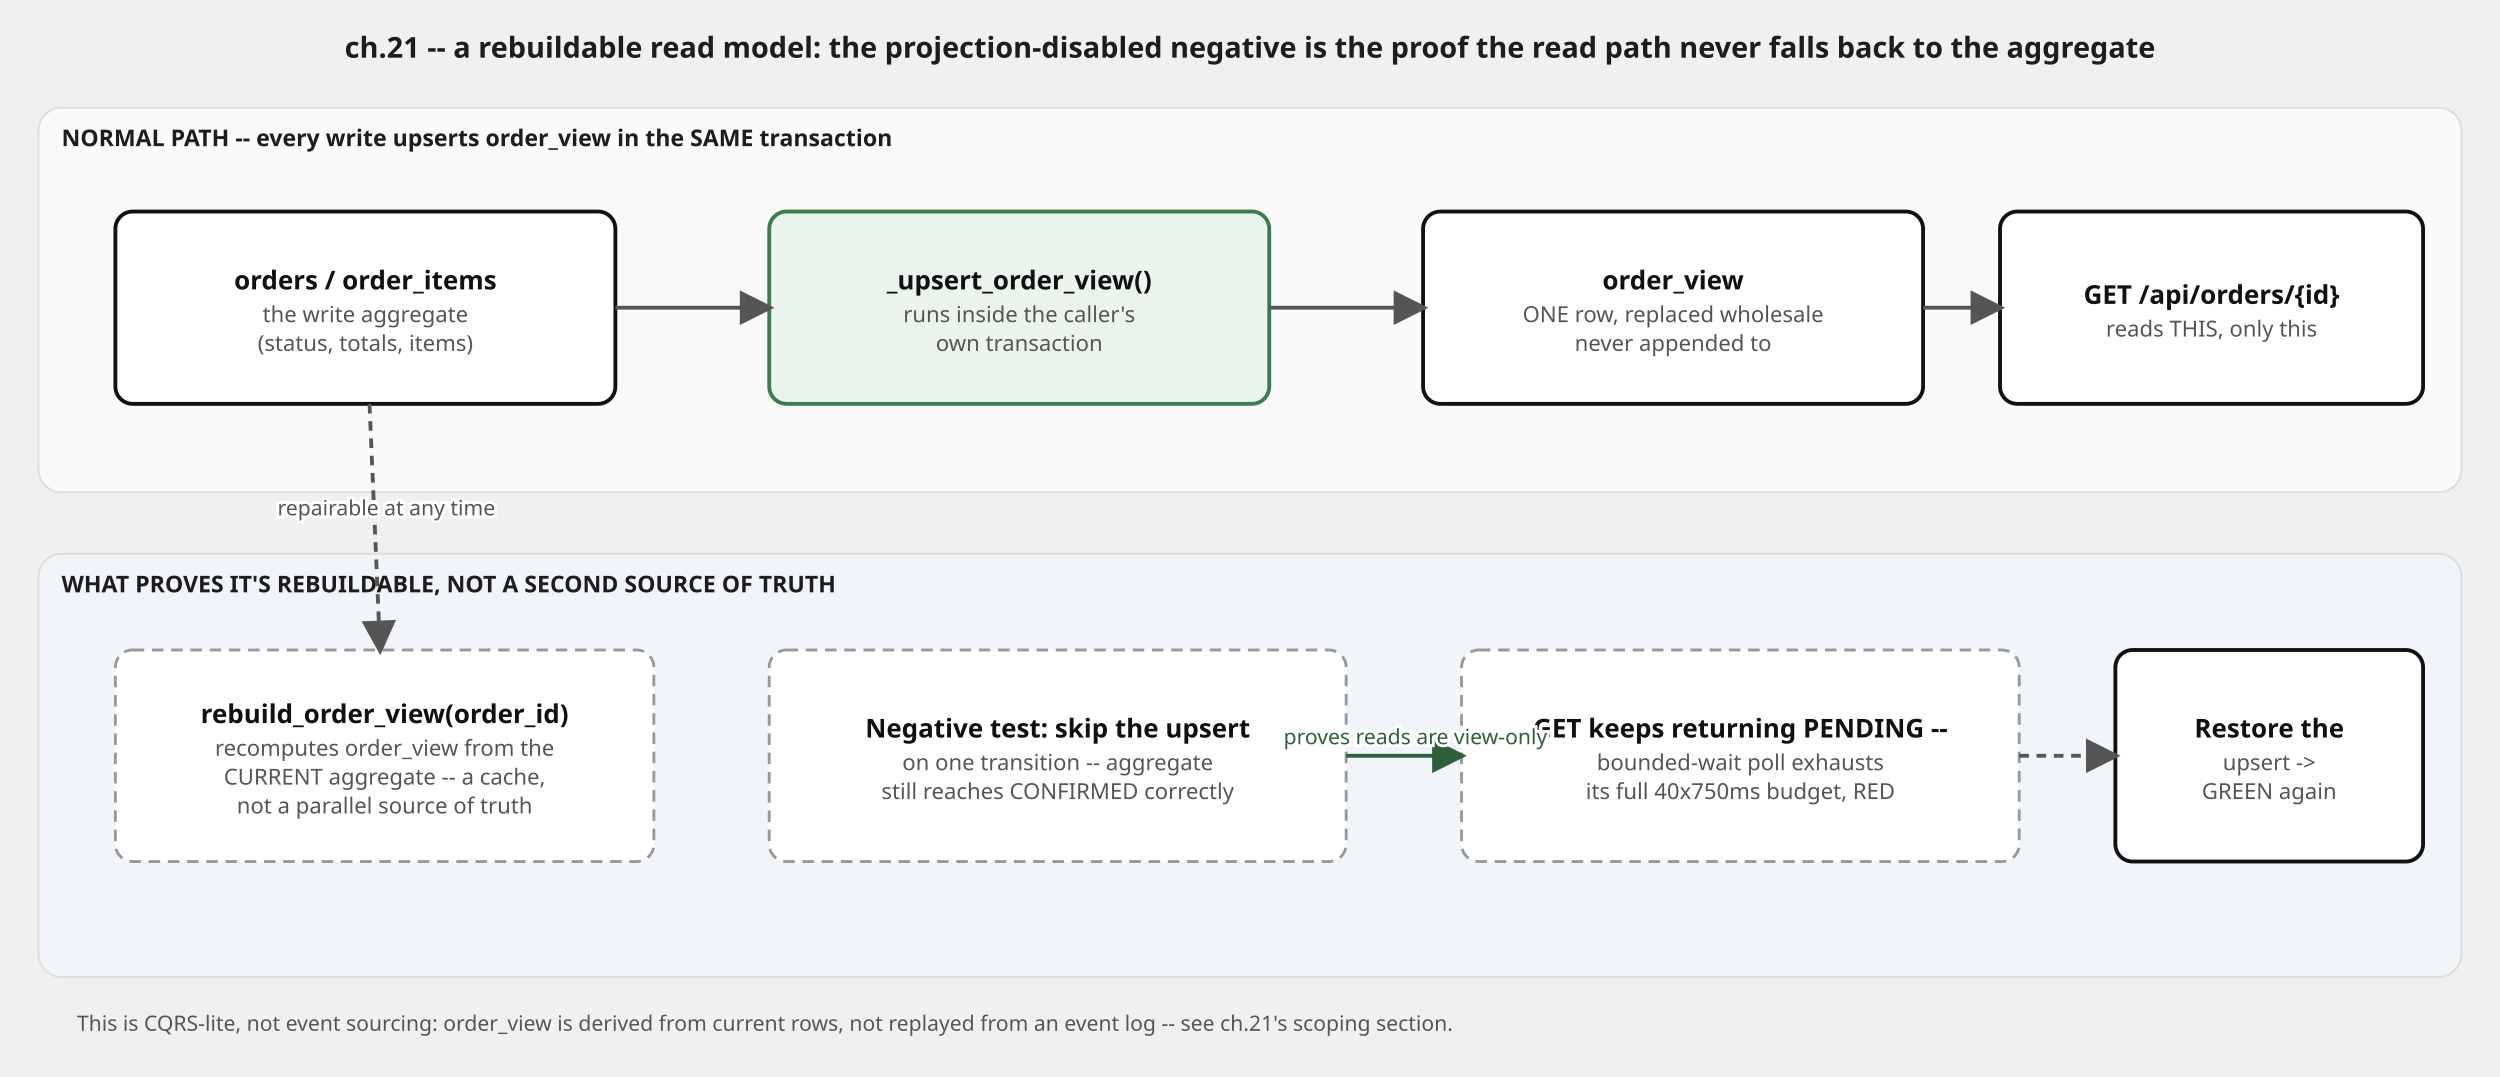
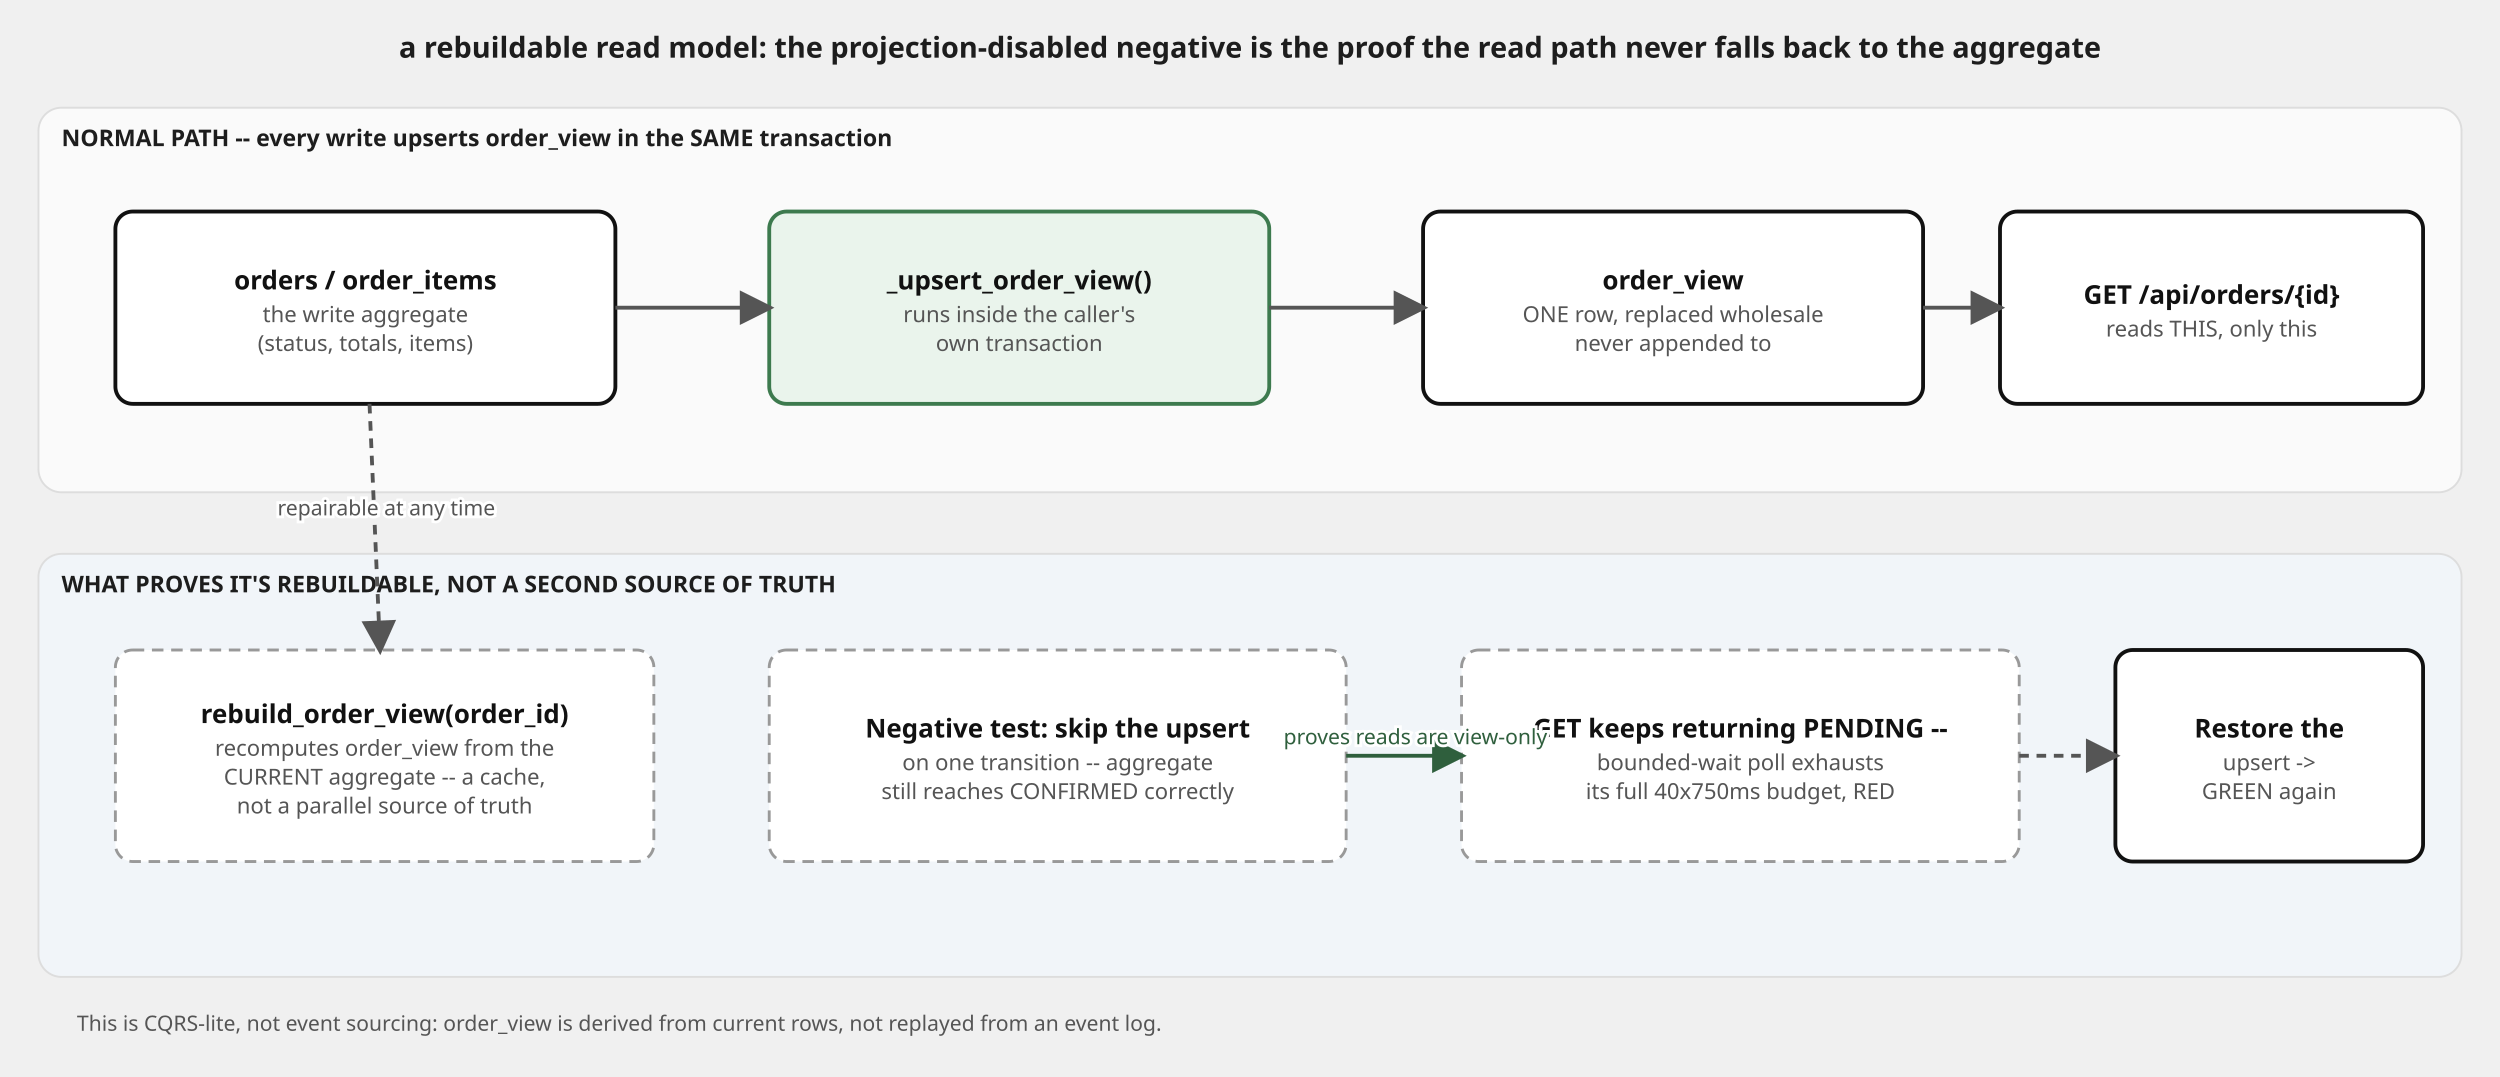
<svg xmlns="http://www.w3.org/2000/svg" viewBox="0 0 1300 560" font-family="'Red Hat Text', system-ui, sans-serif" role="img">
  <defs>
    <marker id="a" viewBox="0 0 10 10" refX="8.5" refY="5" markerWidth="9" markerHeight="9" orient="auto-start-reverse">
      <path d="M0,0 L10,5 L0,10 z" fill="#555" />
    </marker>
    <marker id="am" viewBox="0 0 10 10" refX="8.5" refY="5" markerWidth="9" markerHeight="9" orient="auto-start-reverse">
      <path d="M0,0 L10,5 L0,10 z" fill="#2f5f3d" />
    </marker>
  </defs>
  <rect x="20" y="56" width="1260" height="200" rx="12" fill="#fafafa" stroke="#ddd" />
  <text x="32" y="76" font-size="12" font-weight="700" fill="#1d1d1d">NORMAL PATH -- every write upserts order_view in the SAME transaction</text>
  <rect x="20" y="288" width="1260" height="220" rx="12" fill="#f1f5f9" stroke="#ddd" />
  <text x="32" y="308" font-size="12" font-weight="700" fill="#1d1d1d">WHAT PROVES IT'S REBUILDABLE, NOT A SECOND SOURCE OF TRUTH</text>
  <rect x="60" y="110" width="260" height="100" rx="9" fill="#ffffff" stroke="#111111" stroke-width="2" />
  <text x="190.0" y="150.5" font-size="13.5" font-weight="700" fill="#111111" text-anchor="middle">orders / order_items</text>
  <text x="190.0" y="167.5" font-size="11.5" fill="#555555" text-anchor="middle">the write aggregate</text>
  <text x="190.0" y="182.5" font-size="11.5" fill="#555555" text-anchor="middle">(status, totals, items)</text>
  <rect x="400" y="110" width="260" height="100" rx="9" fill="#eaf4ec" stroke="#3d7a4e" stroke-width="2" />
  <text x="530.0" y="150.5" font-size="13.5" font-weight="700" fill="#111111" text-anchor="middle">_upsert_order_view()</text>
  <text x="530.0" y="167.5" font-size="11.5" fill="#555555" text-anchor="middle">runs inside the caller's</text>
  <text x="530.0" y="182.5" font-size="11.5" fill="#555555" text-anchor="middle">own transaction</text>
  <rect x="740" y="110" width="260" height="100" rx="9" fill="#ffffff" stroke="#111111" stroke-width="2" />
  <text x="870.0" y="150.5" font-size="13.5" font-weight="700" fill="#111111" text-anchor="middle">order_view</text>
  <text x="870.0" y="167.5" font-size="11.5" fill="#555555" text-anchor="middle">ONE row, replaced wholesale</text>
  <text x="870.0" y="182.5" font-size="11.5" fill="#555555" text-anchor="middle">never appended to</text>
  <rect x="1040" y="110" width="220" height="100" rx="9" fill="#ffffff" stroke="#111111" stroke-width="2" />
  <text x="1150.0" y="158.0" font-size="13.5" font-weight="700" fill="#111111" text-anchor="middle">GET /api/orders/{id}</text>
  <text x="1150.0" y="175.0" font-size="11.5" fill="#555555" text-anchor="middle">reads THIS, only this</text>
  <rect x="60" y="338" width="280" height="110" rx="9" fill="#ffffff" stroke="#999999" stroke-width="1.5" stroke-dasharray="6 4" />
  <text x="200.0" y="376.0" font-size="13.5" font-weight="700" fill="#111111" text-anchor="middle">rebuild_order_view(order_id)</text>
  <text x="200.0" y="393.0" font-size="11.5" fill="#555555" text-anchor="middle">recomputes order_view from the</text>
  <text x="200.0" y="408.0" font-size="11.5" fill="#555555" text-anchor="middle">CURRENT aggregate -- a cache,</text>
  <text x="200.0" y="423.0" font-size="11.5" fill="#555555" text-anchor="middle">not a parallel source of truth</text>
  <rect x="400" y="338" width="300" height="110" rx="9" fill="#ffffff" stroke="#999999" stroke-width="1.5" stroke-dasharray="6 4" />
  <text x="550.0" y="383.5" font-size="13.5" font-weight="700" fill="#111111" text-anchor="middle">Negative test: skip the upsert</text>
  <text x="550.0" y="400.5" font-size="11.5" fill="#555555" text-anchor="middle">on one transition -- aggregate</text>
  <text x="550.0" y="415.5" font-size="11.5" fill="#555555" text-anchor="middle">still reaches CONFIRMED correctly</text>
  <rect x="760" y="338" width="290" height="110" rx="9" fill="#ffffff" stroke="#999999" stroke-width="1.5" stroke-dasharray="6 4" />
  <text x="905.0" y="383.5" font-size="13.5" font-weight="700" fill="#111111" text-anchor="middle">GET keeps returning PENDING --</text>
  <text x="905.0" y="400.5" font-size="11.5" fill="#555555" text-anchor="middle">bounded-wait poll exhausts</text>
  <text x="905.0" y="415.5" font-size="11.5" fill="#555555" text-anchor="middle">its full 40x750ms budget, RED</text>
  <rect x="1100" y="338" width="160" height="110" rx="9" fill="#ffffff" stroke="#111111" stroke-width="2" />
  <text x="1180.0" y="383.5" font-size="13.5" font-weight="700" fill="#111111" text-anchor="middle">Restore the</text>
  <text x="1180.0" y="400.5" font-size="11.5" fill="#555555" text-anchor="middle">upsert -&gt;</text>
  <text x="1180.0" y="415.5" font-size="11.5" fill="#555555" text-anchor="middle">GREEN again</text>
  <path d="M320.0,160.0 L400.0,160.0" fill="none" stroke="#555" stroke-width="2" marker-end="url(#a)" />
  <path d="M660.0,160.0 L740.0,160.0" fill="none" stroke="#555" stroke-width="2" marker-end="url(#a)" />
  <path d="M1000.0,160.0 L1040.0,160.0" fill="none" stroke="#555" stroke-width="2" marker-end="url(#a)" />
  <path d="M192.146,210.0 L197.639,338.0" fill="none" stroke="#555" stroke-width="2" stroke-dasharray="5 4" marker-end="url(#a)" />
  <text x="200.893" y="268.0" font-size="11" fill="#ffffff" stroke="#ffffff" stroke-width="3" paint-order="stroke" text-anchor="middle">repairable at any time</text>
  <text x="200.893" y="268.0" font-size="11" fill="#555" text-anchor="middle">repairable at any time</text>
  <path d="M700.0,393.0 L760.0,393.0" fill="none" stroke="#2f5f3d" stroke-width="2" marker-end="url(#am)" />
  <text x="736.0" y="387.0" font-size="11" fill="#ffffff" stroke="#ffffff" stroke-width="3" paint-order="stroke" text-anchor="middle">proves reads are view-only</text>
  <text x="736.0" y="387.0" font-size="11" fill="#2f5f3d" text-anchor="middle">proves reads are view-only</text>
  <path d="M1050.0,393.0 L1100.0,393.0" fill="none" stroke="#555" stroke-width="2" stroke-dasharray="5 4" marker-end="url(#a)" />
-   <text x="650.0" y="30" font-size="15" fill="#1d1d1d" text-anchor="middle" font-weight="700">ch.21 -- a rebuildable read model: the projection-disabled negative is the proof the read path never falls back to the aggregate</text>
-   <text x="40" y="536" font-size="11" fill="#555555" text-anchor="start">This is CQRS-lite, not event sourcing: order_view is derived from current rows, not replayed from an event log -- see ch.21's scoping section.</text>
+   <text x="650.0" y="30" font-size="15" fill="#1d1d1d" text-anchor="middle" font-weight="700">a rebuildable read model: the projection-disabled negative is the proof the read path never falls back to the aggregate</text>
+   <text x="40" y="536" font-size="11" fill="#555555" text-anchor="start">This is CQRS-lite, not event sourcing: order_view is derived from current rows, not replayed from an event log.</text>
</svg>
